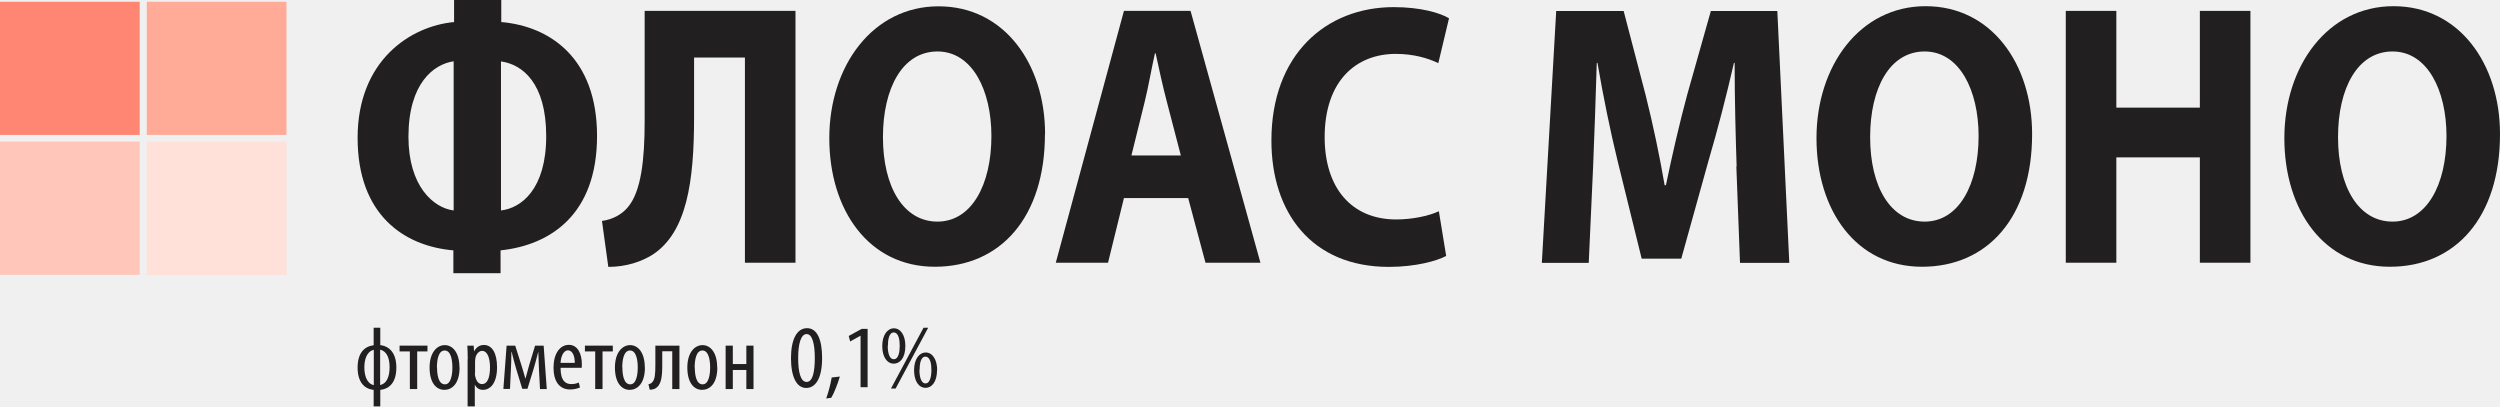
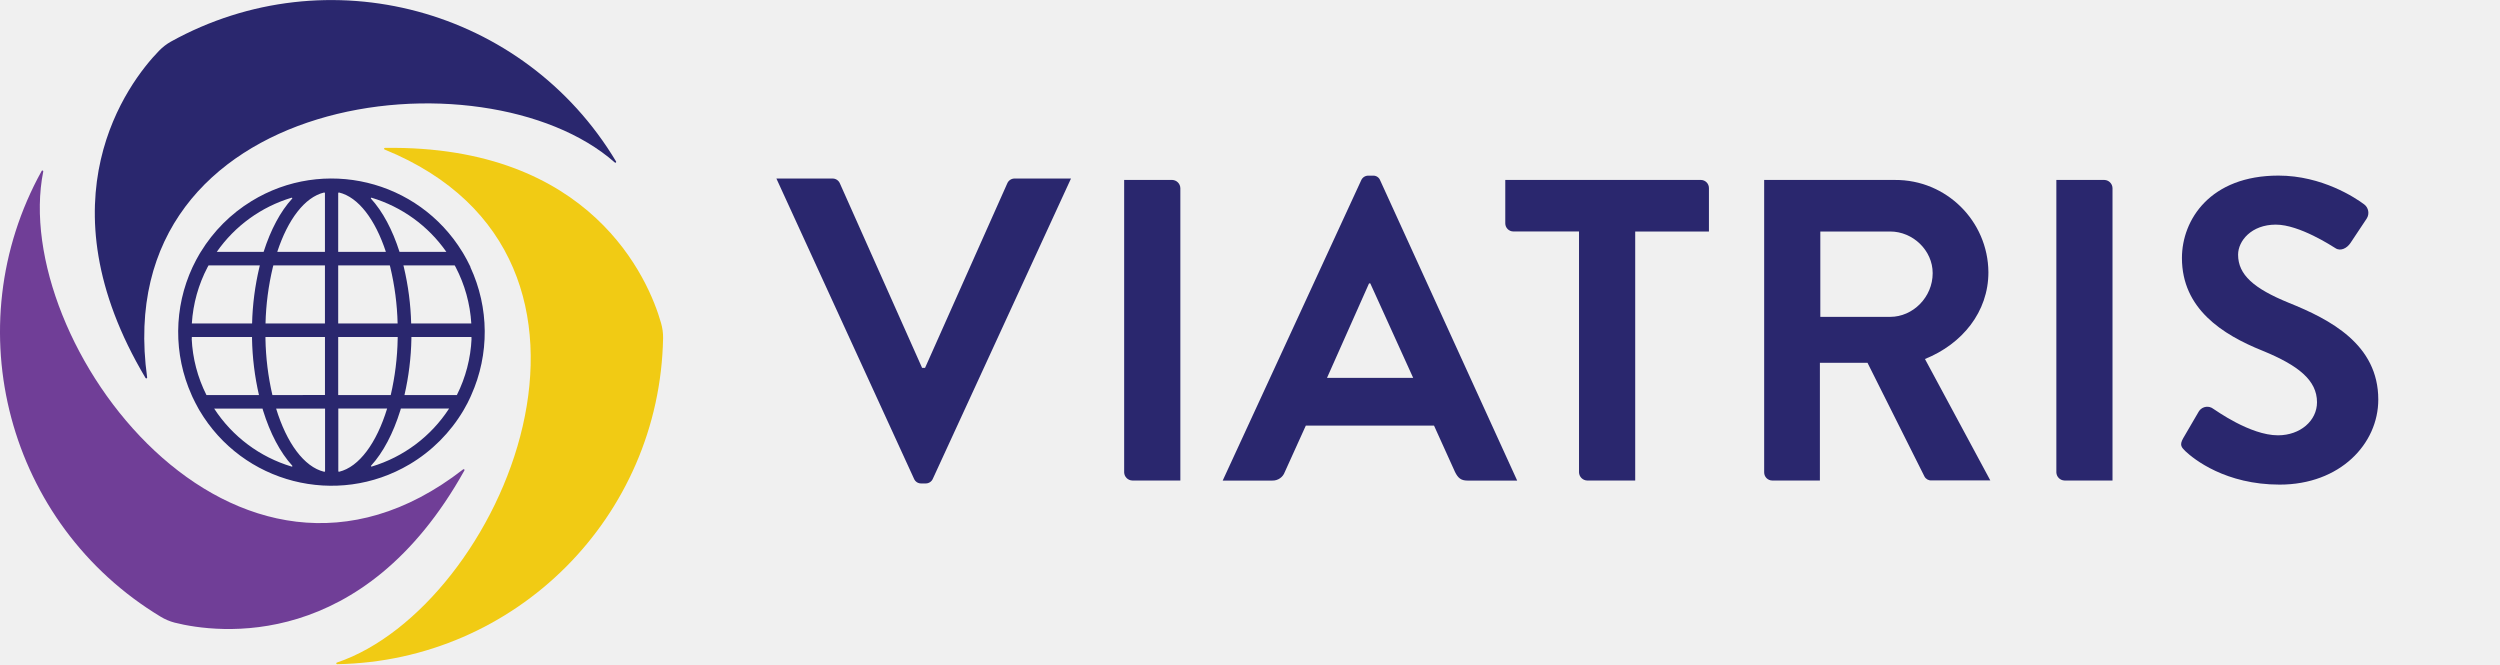
- <svg xmlns="http://www.w3.org/2000/svg" width="160" height="26" viewBox="0 0 160 26" fill="none">
-   <g clip-path="url(#clip0_12_1750)">
-     <path d="M24.329 24.641C24.807 24.538 24.933 23.996 24.933 23.506C24.933 23.015 24.816 22.5 24.329 22.379V24.633V24.641ZM23.923 22.388C23.446 22.5 23.319 23.05 23.319 23.514C23.319 23.979 23.446 24.538 23.923 24.65V22.396V22.388ZM24.338 20.977V22.087C24.951 22.164 25.366 22.62 25.366 23.523C25.366 24.426 24.969 24.882 24.338 24.951V26.009H23.914V24.951C23.292 24.89 22.887 24.426 22.887 23.523C22.887 22.62 23.292 22.173 23.914 22.095V20.977H24.338Z" fill="#221F20" />
-     <path d="M27.358 22.121V22.491H26.7V24.899H26.231V22.491H25.573V22.121H27.358Z" fill="#221F20" />
-     <path d="M27.971 23.514C27.971 23.97 28.052 24.598 28.476 24.598C28.872 24.598 28.953 23.944 28.953 23.514C28.953 23.084 28.872 22.431 28.457 22.431C28.043 22.431 27.962 23.084 27.962 23.514M29.413 23.514C29.413 24.59 28.899 24.951 28.439 24.951C27.917 24.951 27.493 24.495 27.493 23.523C27.493 22.551 27.971 22.087 28.466 22.087C28.962 22.087 29.404 22.551 29.404 23.514" fill="#221F20" />
-     <path d="M30.395 23.884C30.395 23.962 30.395 24.048 30.422 24.116C30.513 24.512 30.72 24.581 30.846 24.581C31.234 24.581 31.36 24.073 31.36 23.514C31.36 22.955 31.216 22.456 30.846 22.456C30.639 22.456 30.441 22.706 30.422 22.955C30.413 23.015 30.404 23.093 30.404 23.17V23.884H30.395ZM29.936 22.99C29.936 22.568 29.918 22.319 29.909 22.121H30.314L30.341 22.474H30.35C30.513 22.181 30.738 22.078 30.972 22.078C31.486 22.078 31.811 22.585 31.811 23.506C31.811 24.538 31.369 24.951 30.909 24.951C30.63 24.951 30.477 24.787 30.395 24.633H30.387V26.009H29.927V22.99H29.936Z" fill="#221F20" />
-     <path d="M32.433 22.121H32.974L33.361 23.342C33.46 23.669 33.532 23.893 33.623 24.228H33.632C33.731 23.876 33.785 23.669 33.875 23.342L34.245 22.121H34.794L34.993 24.899H34.56L34.497 23.704C34.479 23.334 34.47 23.067 34.452 22.534H34.443C34.371 22.818 34.272 23.196 34.154 23.6L33.758 24.882H33.424L33.046 23.643C32.928 23.256 32.829 22.861 32.748 22.525H32.73C32.73 22.964 32.712 23.325 32.694 23.721L32.64 24.89H32.216L32.424 22.113L32.433 22.121Z" fill="#221F20" />
-     <path d="M36.786 23.222C36.786 22.672 36.579 22.422 36.354 22.422C36.047 22.422 35.894 22.843 35.876 23.222H36.786ZM35.876 23.549C35.876 24.409 36.228 24.581 36.561 24.581C36.769 24.581 36.931 24.538 37.039 24.478L37.12 24.796C36.958 24.873 36.714 24.925 36.48 24.925C35.786 24.925 35.425 24.383 35.425 23.532C35.425 22.637 35.831 22.07 36.408 22.07C36.985 22.07 37.237 22.663 37.237 23.291C37.237 23.403 37.237 23.471 37.228 23.54H35.876V23.549Z" fill="#221F20" />
-     <path d="M39.22 22.121V22.491H38.562V24.899H38.093V22.491H37.435V22.121H39.22Z" fill="#221F20" />
-     <path d="M39.833 23.514C39.833 23.97 39.914 24.598 40.338 24.598C40.735 24.598 40.816 23.944 40.816 23.514C40.816 23.084 40.735 22.431 40.32 22.431C39.905 22.431 39.824 23.084 39.824 23.514M41.276 23.514C41.276 24.59 40.753 24.951 40.302 24.951C39.779 24.951 39.355 24.495 39.355 23.523C39.355 22.551 39.833 22.087 40.329 22.087C40.825 22.087 41.267 22.551 41.267 23.514" fill="#221F20" />
-     <path d="M43.484 22.121V24.899H43.024V22.482H42.384V23.368C42.384 24.151 42.321 24.675 41.898 24.882C41.798 24.925 41.69 24.942 41.582 24.942L41.501 24.59C41.618 24.572 41.69 24.521 41.744 24.46C41.916 24.297 41.943 23.901 41.943 23.394V22.121H43.484Z" fill="#221F20" />
-     <path d="M44.467 23.514C44.467 23.97 44.548 24.598 44.971 24.598C45.368 24.598 45.449 23.944 45.449 23.514C45.449 23.084 45.368 22.431 44.953 22.431C44.539 22.431 44.458 23.084 44.458 23.514M45.909 23.514C45.909 24.59 45.395 24.951 44.935 24.951C44.412 24.951 43.989 24.495 43.989 23.523C43.989 22.551 44.467 22.087 44.962 22.087C45.458 22.087 45.9 22.551 45.9 23.514" fill="#221F20" />
-     <path d="M46.9 22.121V23.299H47.766V22.121H48.225V24.899H47.766V23.678H46.9V24.899H46.441V22.121H46.9Z" fill="#221F20" />
-     <path d="M51.083 22.912C51.083 23.815 51.236 24.443 51.624 24.443C52.011 24.443 52.147 23.807 52.147 22.912C52.147 22.018 51.993 21.381 51.624 21.381C51.254 21.381 51.083 22.009 51.083 22.912ZM52.615 22.912C52.615 24.271 52.164 24.83 51.597 24.83C50.993 24.83 50.623 24.142 50.623 22.921C50.623 21.7 51.011 21.003 51.651 21.003C52.291 21.003 52.615 21.717 52.615 22.912Z" fill="#221F20" />
-     <path d="M52.877 25.501C53.003 25.166 53.165 24.555 53.228 24.159L53.751 24.099C53.616 24.564 53.363 25.2 53.201 25.458L52.886 25.501H52.877Z" fill="#221F20" />
-     <path d="M55.076 21.493H55.058L54.409 21.855L54.319 21.502L55.148 21.046H55.527V24.779H55.076V21.493Z" fill="#221F20" />
-     <mask id="mask0_12_1750" style="mask-type:luminance" maskUnits="userSpaceOnUse" x="0" y="0" width="160" height="26">
-       <path d="M160 0H0V26H160V0Z" fill="white" />
-     </mask>
-     <g mask="url(#mask0_12_1750)">
-       <path d="M58.844 23.686C58.844 24.073 58.934 24.538 59.232 24.538C59.529 24.538 59.61 24.065 59.61 23.686C59.61 23.308 59.547 22.826 59.222 22.826C58.925 22.826 58.853 23.299 58.853 23.686M59.971 23.686C59.971 24.469 59.61 24.822 59.241 24.822C58.808 24.822 58.501 24.4 58.501 23.695C58.501 22.99 58.826 22.56 59.25 22.56C59.673 22.56 59.98 23.007 59.98 23.695M57.023 24.865L59.105 20.977H59.403L57.321 24.865H57.023ZM56.816 22.138C56.816 22.525 56.897 22.99 57.203 22.99C57.51 22.99 57.582 22.517 57.582 22.138C57.582 21.76 57.519 21.278 57.194 21.278C56.897 21.278 56.825 21.751 56.825 22.138M57.943 22.138C57.943 22.93 57.582 23.274 57.203 23.274C56.771 23.274 56.464 22.843 56.464 22.147C56.464 21.45 56.789 21.012 57.212 21.012C57.636 21.012 57.943 21.45 57.943 22.138Z" fill="#221F20" />
-       <path d="M32.063 13.469C33.343 13.322 34.957 12.127 34.957 8.713C34.957 5.298 33.424 4.12 32.063 3.931V13.477V13.469ZM29.034 3.922C27.754 4.111 26.141 5.332 26.141 8.756C26.141 11.912 27.736 13.305 29.034 13.469V3.922ZM32.081 0V1.411C35.164 1.677 38.211 3.681 38.211 8.704C38.211 13.727 35.227 15.688 32.036 16.023V17.485H29.016V16.023C25.888 15.757 22.887 13.778 22.887 8.824C22.887 3.87 26.267 1.669 29.061 1.411V0L32.081 0Z" fill="#221F20" />
-     </g>
-     <path d="M50.911 0.697V16.814H47.675V3.681H44.421V7.508C44.421 11.645 43.953 14.854 41.78 16.29C41.059 16.746 40.077 17.081 38.932 17.081L38.526 14.14C39.229 14.045 39.806 13.71 40.167 13.28C41.041 12.273 41.258 10.192 41.258 7.758V0.697H50.921H50.911Z" fill="#221F20" />
-     <path d="M56.509 8.781C56.509 11.964 57.825 14.183 59.998 14.183C62.17 14.183 63.45 11.843 63.45 8.704C63.45 5.788 62.233 3.294 59.998 3.294C57.762 3.294 56.509 5.642 56.509 8.773M66.876 8.584C66.876 13.89 64.045 17.072 59.827 17.072C55.608 17.072 53.075 13.46 53.075 8.842C53.075 4.223 55.851 0.404 60.07 0.404C64.288 0.404 66.885 4.111 66.885 8.584" fill="#221F20" />
-     <path d="M75.574 9.951L74.682 6.528C74.429 5.573 74.168 4.378 73.961 3.414H73.915C73.699 4.369 73.492 5.59 73.257 6.528L72.41 9.951H75.583H75.574ZM71.932 12.678L70.914 16.814H67.57L71.932 0.697H76.196L80.667 16.814H77.151L76.043 12.678H71.932Z" fill="#221F20" />
-     <path d="M92.548 16.384C91.971 16.694 90.61 17.081 88.888 17.081C83.93 17.081 81.37 13.589 81.37 8.996C81.37 3.492 84.859 0.456 89.203 0.456C90.889 0.456 92.16 0.817 92.737 1.17L92.052 4.042C91.412 3.733 90.492 3.449 89.33 3.449C86.77 3.449 84.778 5.195 84.778 8.781C84.778 12.007 86.481 14.045 89.357 14.045C90.357 14.045 91.421 13.83 92.088 13.52L92.557 16.393L92.548 16.384Z" fill="#221F20" />
-     <path d="M111.144 10.648C111.081 8.713 111.017 6.365 111.017 4.025H110.972C110.504 6.081 109.909 8.377 109.35 10.269L107.601 16.556H105.068L103.536 10.338C103.067 8.429 102.598 6.132 102.238 4.025H102.193C102.13 6.201 102.039 8.687 101.958 10.699L101.679 16.823H98.677L99.597 0.705H103.914L105.321 6.089C105.789 7.956 106.213 9.968 106.537 11.852H106.619C107.006 9.985 107.493 7.861 107.98 6.064L109.494 0.705H113.749L114.515 16.823H111.36L111.126 10.648H111.144Z" fill="#221F20" />
-     <path d="M119.689 8.781C119.689 11.964 121.005 14.183 123.177 14.183C125.35 14.183 126.63 11.843 126.63 8.704C126.63 5.788 125.413 3.294 123.177 3.294C120.942 3.294 119.689 5.642 119.689 8.773M130.055 8.584C130.055 13.89 127.225 17.072 123.006 17.072C118.788 17.072 116.255 13.46 116.255 8.842C116.255 4.223 119.022 0.396 123.241 0.396C127.459 0.396 130.055 4.103 130.055 8.575" fill="#221F20" />
-     <path d="M135.446 0.697V6.889H140.791V0.697H144.027V16.814H140.791V10.072H135.446V16.814H132.21V0.697H135.446Z" fill="#221F20" />
-     <path d="M149.634 8.781C149.634 11.964 150.95 14.183 153.122 14.183C155.295 14.183 156.575 11.843 156.575 8.704C156.575 5.788 155.358 3.294 153.122 3.294C150.887 3.294 149.634 5.642 149.634 8.773M160 8.584C160 13.89 157.17 17.072 152.951 17.072C148.732 17.072 146.199 13.46 146.199 8.842C146.199 4.223 148.967 0.396 153.185 0.396C157.404 0.396 160 4.103 160 8.575" fill="#221F20" />
-     <path fill-rule="evenodd" clip-rule="evenodd" d="M18.335 8.635H9.393V0.112H18.335V8.635Z" fill="#FFAB98" />
-     <path fill-rule="evenodd" clip-rule="evenodd" d="M18.335 17.597H9.393V9.065H18.335V17.597Z" fill="#FFE1D9" />
-     <path fill-rule="evenodd" clip-rule="evenodd" d="M8.942 17.588H0V9.065H8.942V17.588Z" fill="#FFC6B9" />
-     <path fill-rule="evenodd" clip-rule="evenodd" d="M8.942 8.635H0V0.112H8.942V8.635Z" fill="#FF8672" />
+ <svg xmlns="http://www.w3.org/2000/svg" width="207" height="55" viewBox="0 0 207 55" fill="none">
+   <g clip-path="url(#clip0_118_669)">
+     <path d="M189.505 25.069C186.628 23.894 185.314 22.758 185.314 21.087C185.314 19.949 186.414 18.599 188.439 18.599C190.386 18.599 193.089 20.375 193.374 20.548C193.8 20.833 194.333 20.548 194.617 20.122L195.965 18.094C196.21 17.708 196.118 17.198 195.754 16.922C195.043 16.389 192.274 14.539 188.653 14.539C183.007 14.539 180.664 18.194 180.664 21.362C180.664 25.556 184 27.698 187.339 29.04C190.32 30.259 191.848 31.494 191.848 33.307C191.848 34.835 190.463 36.044 188.616 36.044C186.309 36.044 183.433 33.948 183.263 33.851C182.903 33.573 182.387 33.639 182.109 34C182.086 34.03 182.065 34.061 182.046 34.094L180.766 36.288C180.447 36.855 180.625 37.033 180.944 37.352C181.654 38.027 184.282 40.126 188.755 40.126C193.763 40.126 196.922 36.748 196.922 33.086C196.924 28.517 192.948 26.455 189.505 25.069Z" fill="#2A276E" />
+     <path d="M174.242 14.899H170.266V39.112C170.278 39.48 170.573 39.775 170.94 39.786H174.916V15.574C174.905 15.206 174.61 14.911 174.242 14.899Z" fill="#2A276E" />
+     <path d="M159.386 29.725C162.474 28.482 164.64 25.826 164.64 22.544C164.609 18.294 161.146 14.873 156.902 14.9H146.073V39.112C146.071 39.483 146.371 39.785 146.742 39.787C146.744 39.787 146.745 39.787 146.747 39.787H150.687V30.04H154.629L159.349 39.46C159.462 39.667 159.684 39.791 159.919 39.779H164.798L159.386 29.725ZM156.51 26.236H150.723V19.169H156.51C158.391 19.169 160.026 20.733 160.026 22.617C160.029 24.605 158.391 26.236 156.51 26.236Z" fill="#2A276E" />
+     <path d="M114.28 14.937C114.186 14.686 113.94 14.527 113.674 14.544H113.306C113.043 14.537 112.803 14.693 112.703 14.937L101.239 39.792H105.351C105.811 39.803 106.226 39.517 106.381 39.083L108.121 35.242H118.738L120.477 39.083C120.721 39.57 120.964 39.792 121.507 39.792H125.622L114.28 14.937ZM109.875 31.29L113.355 23.468H113.462L117.012 31.29H109.875Z" fill="#2A276E" />
+     <path d="M140.826 14.9H124.637V18.491C124.637 18.864 124.939 19.166 125.311 19.166H130.742V39.112C130.755 39.48 131.051 39.775 131.419 39.787H135.395V19.169H141.5V15.575C141.502 15.203 141.202 14.901 140.831 14.899L140.826 14.9Z" fill="#2A276E" />
+     <path d="M97.056 14.899H93.08V39.112C93.091 39.48 93.387 39.775 93.754 39.786H97.733V15.574C97.721 15.206 97.425 14.909 97.056 14.899Z" fill="#2A276E" />
+     <path d="M84.011 14.782C83.75 14.78 83.513 14.933 83.407 15.172L76.594 30.461H76.35L69.537 15.172C69.431 14.933 69.194 14.78 68.933 14.782H64.285L75.679 39.638C75.779 39.882 76.019 40.038 76.282 40.03H76.637C76.9 40.036 77.14 39.88 77.241 39.638L88.678 14.782H84.011Z" fill="#2A276E" />
+     <path d="M38.342 38.868C19.459 53.557 0.743 28.319 3.583 14.193C3.587 14.154 3.559 14.12 3.52 14.116C3.494 14.113 3.468 14.125 3.454 14.147C-3.724 27.103 0.633 43.425 13.309 51.067C13.668 51.284 14.055 51.448 14.46 51.554C18.045 52.463 30.085 53.964 38.444 38.968C38.472 38.94 38.471 38.895 38.443 38.867C38.415 38.839 38.37 38.84 38.342 38.868Z" fill="#703E97" />
+     <path d="M31.842 12.378C53.987 21.411 41.52 50.261 27.893 54.861C27.856 54.87 27.834 54.907 27.843 54.944C27.851 54.977 27.883 54.999 27.917 54.995C42.706 54.734 54.634 42.797 54.904 27.988C54.909 27.57 54.852 27.154 54.736 26.753C53.731 23.19 49.01 11.995 31.862 12.246C31.824 12.249 31.796 12.282 31.799 12.32C31.801 12.346 31.818 12.368 31.842 12.378Z" fill="#F1CB14" />
+     <path d="M12.183 31.256C8.912 7.536 40.104 3.925 50.901 13.45C50.925 13.479 50.968 13.483 50.997 13.459C51.026 13.434 51.03 13.391 51.006 13.362C43.391 0.658 27.097 -3.725 14.149 3.447C13.786 3.652 13.454 3.909 13.164 4.21C10.584 6.863 3.264 16.555 12.054 31.302C12.075 31.334 12.119 31.343 12.152 31.322C12.173 31.307 12.185 31.282 12.183 31.256Z" fill="#2A276E" />
+     <path d="M38.963 22.12C38.941 22.071 38.914 22.024 38.892 21.976C38.734 21.649 38.566 21.33 38.381 21.021L38.281 20.857C34.619 14.868 26.802 12.986 20.822 16.654C19.11 17.703 17.672 19.144 16.624 20.857L16.524 21.02C16.339 21.33 16.171 21.649 16.013 21.976C15.991 22.024 15.964 22.071 15.943 22.119C14.383 25.471 14.355 29.336 15.867 32.71C15.891 32.766 15.916 32.824 15.943 32.883C16.093 33.205 16.261 33.521 16.429 33.828C16.459 33.88 16.485 33.931 16.517 33.982C20.091 40.025 27.881 42.023 33.916 38.444C35.752 37.355 37.284 35.82 38.372 33.982C38.403 33.931 38.43 33.88 38.459 33.828C38.637 33.521 38.802 33.205 38.946 32.883C38.973 32.824 38.997 32.766 39.022 32.71C40.534 29.336 40.506 25.471 38.946 22.119L38.963 22.12ZM37.731 22.12C38.485 23.566 38.926 25.155 39.024 26.784H34.045C34.005 25.212 33.802 23.649 33.439 22.12L33.402 21.976H37.649L37.731 22.12ZM32.928 28.048C32.9 29.618 32.708 31.18 32.353 32.71H28.003V28.051V27.904H32.93C32.93 27.941 32.93 28 32.928 28.048ZM22.554 32.71C22.2 31.181 22.008 29.618 21.98 28.048C21.98 28 21.98 27.951 21.98 27.902H26.907V28.048V32.708L22.554 32.71ZM22.593 22.12C22.605 22.071 22.62 22.024 22.632 21.976H26.905V26.784H21.985C22.023 25.212 22.227 23.648 22.593 22.12ZM32.276 21.976C32.29 22.025 32.303 22.071 32.315 22.12C32.681 23.648 32.885 25.212 32.923 26.784H28.003V21.976H32.276ZM36.96 20.857H33.081C32.5 19.032 31.687 17.509 30.718 16.447C30.701 16.428 30.702 16.399 30.72 16.381C30.733 16.369 30.751 16.366 30.767 16.371C33.277 17.125 35.46 18.706 36.96 20.857ZM28.076 15.94C29.679 16.325 31.074 18.182 31.952 20.857H28.003V16.001C28 15.969 28.024 15.941 28.057 15.938C28.063 15.938 28.069 15.938 28.076 15.94ZM26.905 15.998V20.857H22.956C23.834 18.177 25.229 16.325 26.832 15.94C26.863 15.931 26.895 15.95 26.903 15.982C26.905 15.988 26.905 15.994 26.905 16.001V15.998ZM24.189 16.447C23.216 17.509 22.408 19.032 21.827 20.857H17.948C19.448 18.706 21.631 17.125 24.141 16.371C24.165 16.363 24.191 16.376 24.2 16.4C24.205 16.416 24.201 16.434 24.189 16.447ZM17.186 22.12L17.269 21.976H21.515L21.479 22.12C21.115 23.649 20.912 25.212 20.873 26.784H15.884C15.985 25.154 16.429 23.565 17.186 22.12ZM15.882 28.048C15.882 28 15.882 27.951 15.882 27.902H20.868V28.048C20.897 29.618 21.09 31.18 21.442 32.71H17.094C16.363 31.259 15.947 29.671 15.872 28.048H15.882ZM17.743 33.831H21.737L21.78 33.984C22.367 35.883 23.201 37.464 24.199 38.558C24.217 38.577 24.216 38.606 24.197 38.624C24.185 38.636 24.167 38.639 24.151 38.634C21.511 37.845 19.237 36.143 17.733 33.831H17.743ZM26.915 33.982V39.004C26.916 39.036 26.891 39.063 26.858 39.064C26.853 39.065 26.847 39.064 26.842 39.063C25.175 38.663 23.734 36.675 22.863 33.831H26.915V33.982ZM28.085 39.063C28.054 39.071 28.022 39.052 28.014 39.021C28.013 39.015 28.012 39.01 28.012 39.004V33.828H32.054C31.183 36.674 29.742 38.663 28.076 39.062L28.085 39.063ZM37.184 33.831C35.683 36.14 33.413 37.841 30.777 38.631C30.753 38.64 30.726 38.627 30.718 38.603C30.712 38.586 30.716 38.568 30.728 38.556C31.726 37.462 32.56 35.875 33.147 33.982L33.191 33.828H37.184V33.831ZM39.045 28.048C38.972 29.671 38.557 31.259 37.829 32.71H33.49C33.842 31.18 34.035 29.618 34.064 28.048V27.902H39.038C39.036 27.941 39.038 28 39.036 28.048H39.045Z" fill="#2A276E" />
  </g>
  <defs>
-     <clipPath id="clip0_12_1750">
-       <rect width="160" height="26" fill="white" />
+     <clipPath id="clip0_118_669">
+       <rect width="207" height="55" fill="white" />
    </clipPath>
  </defs>
</svg>
